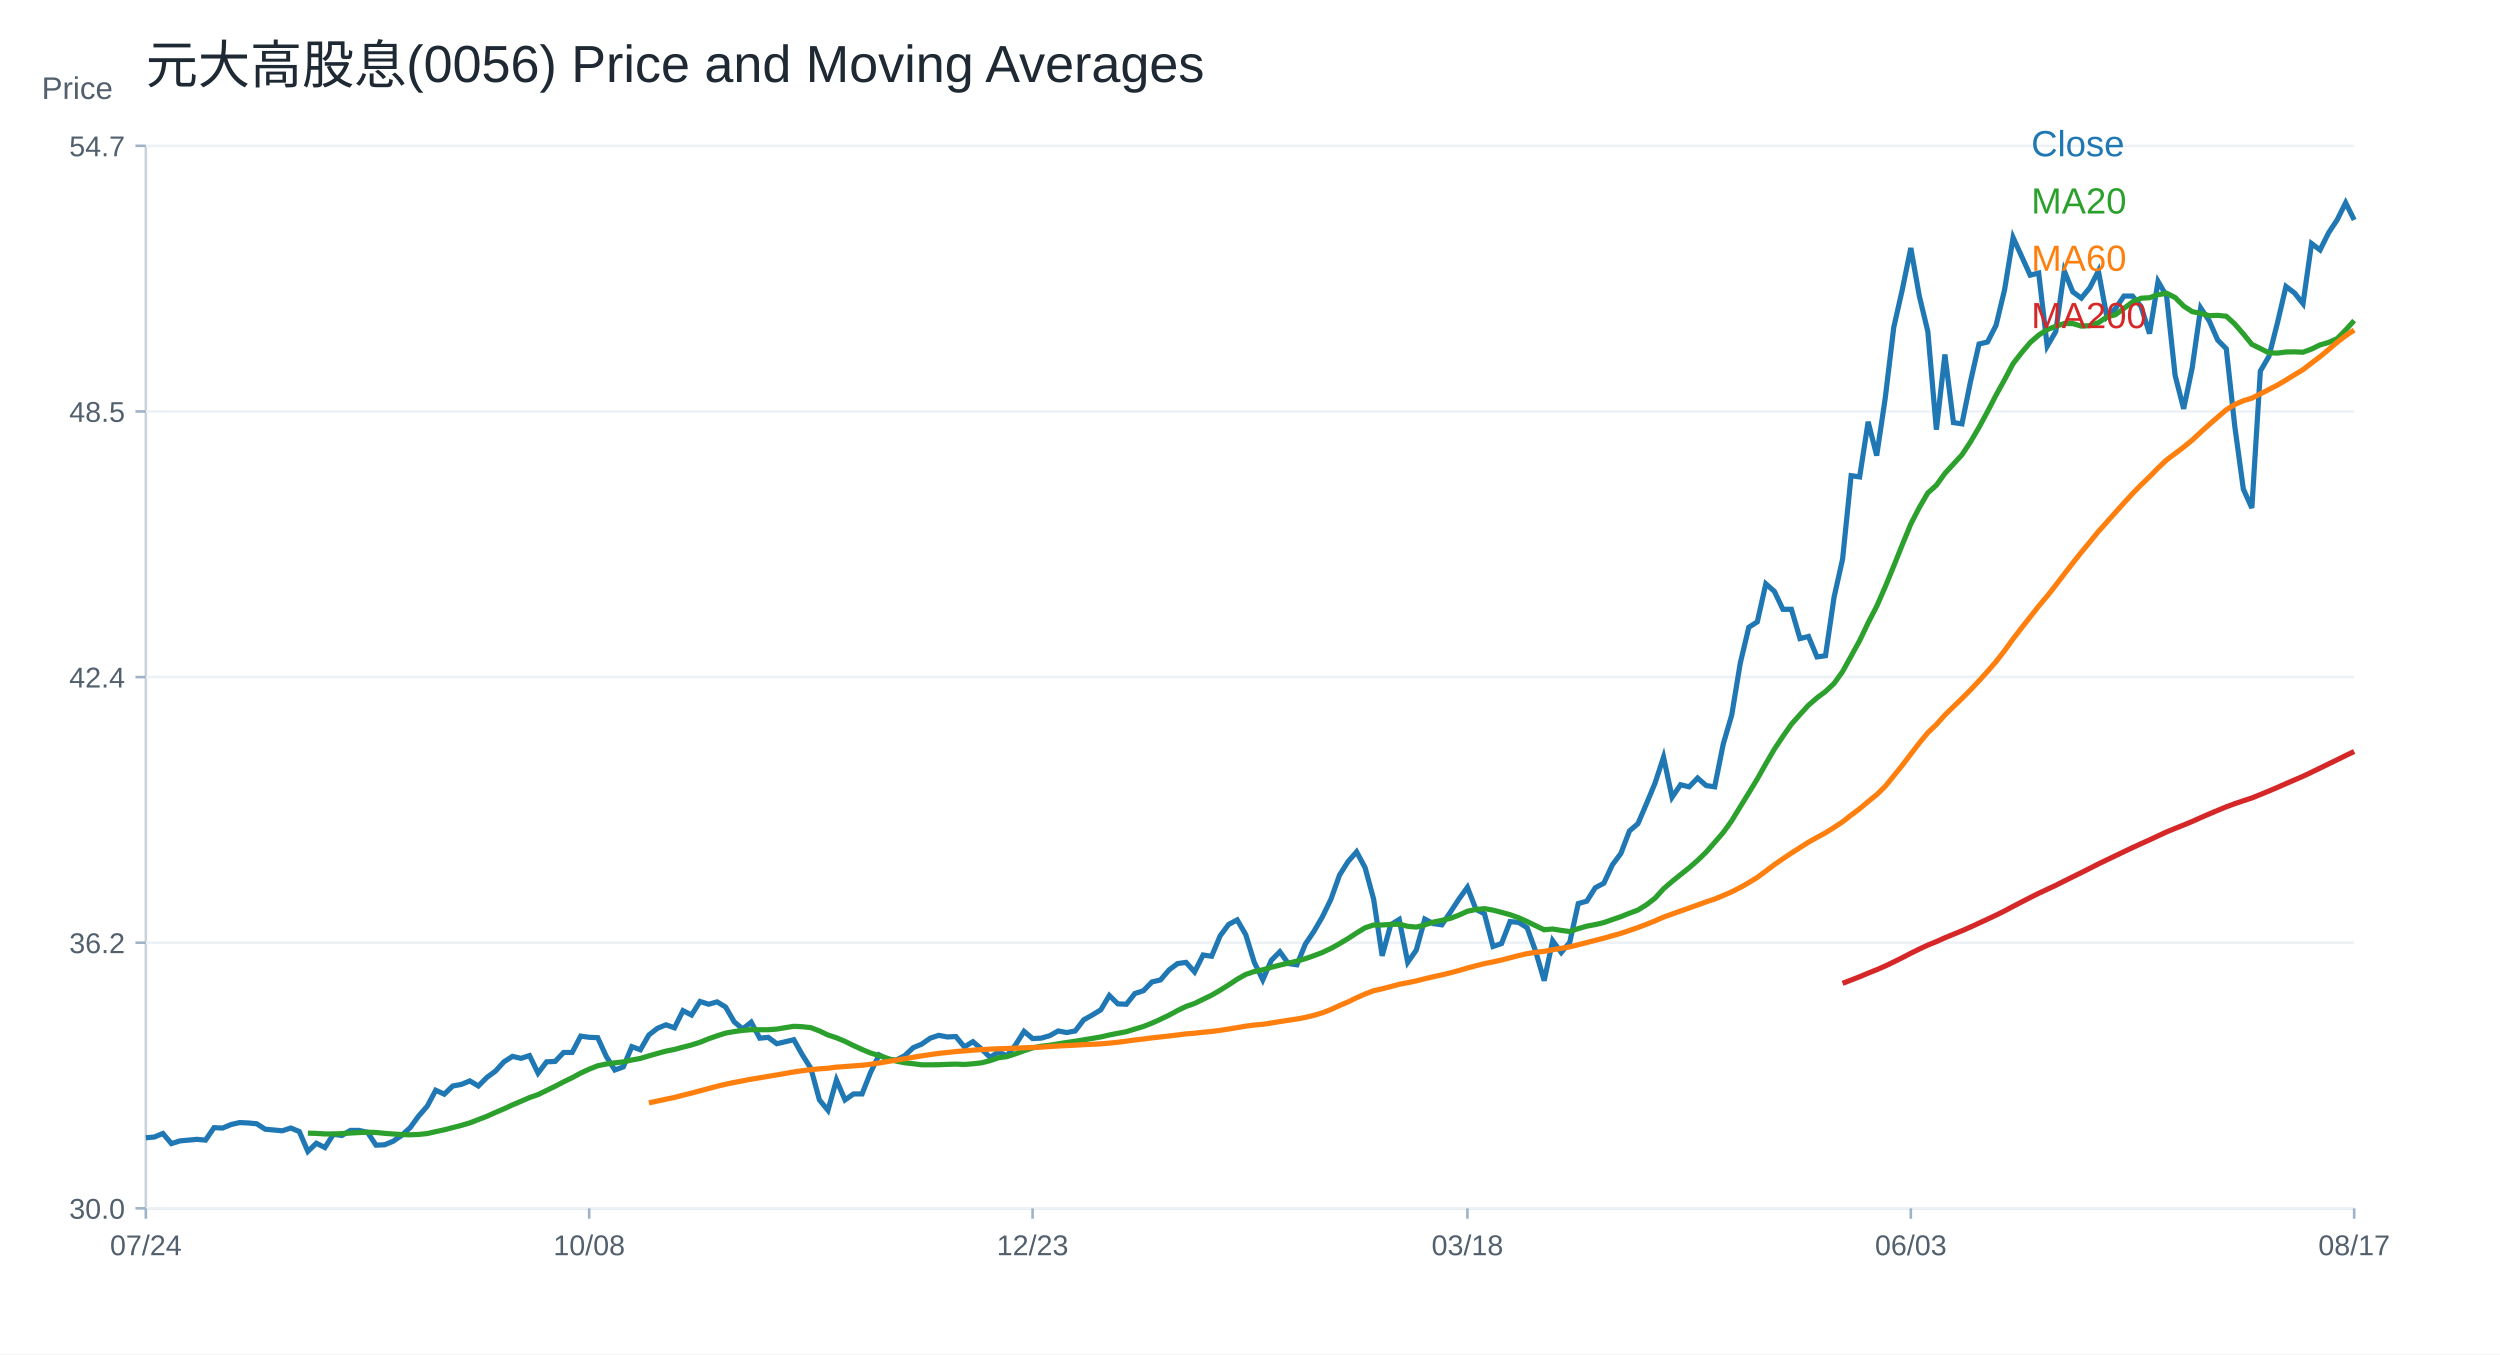
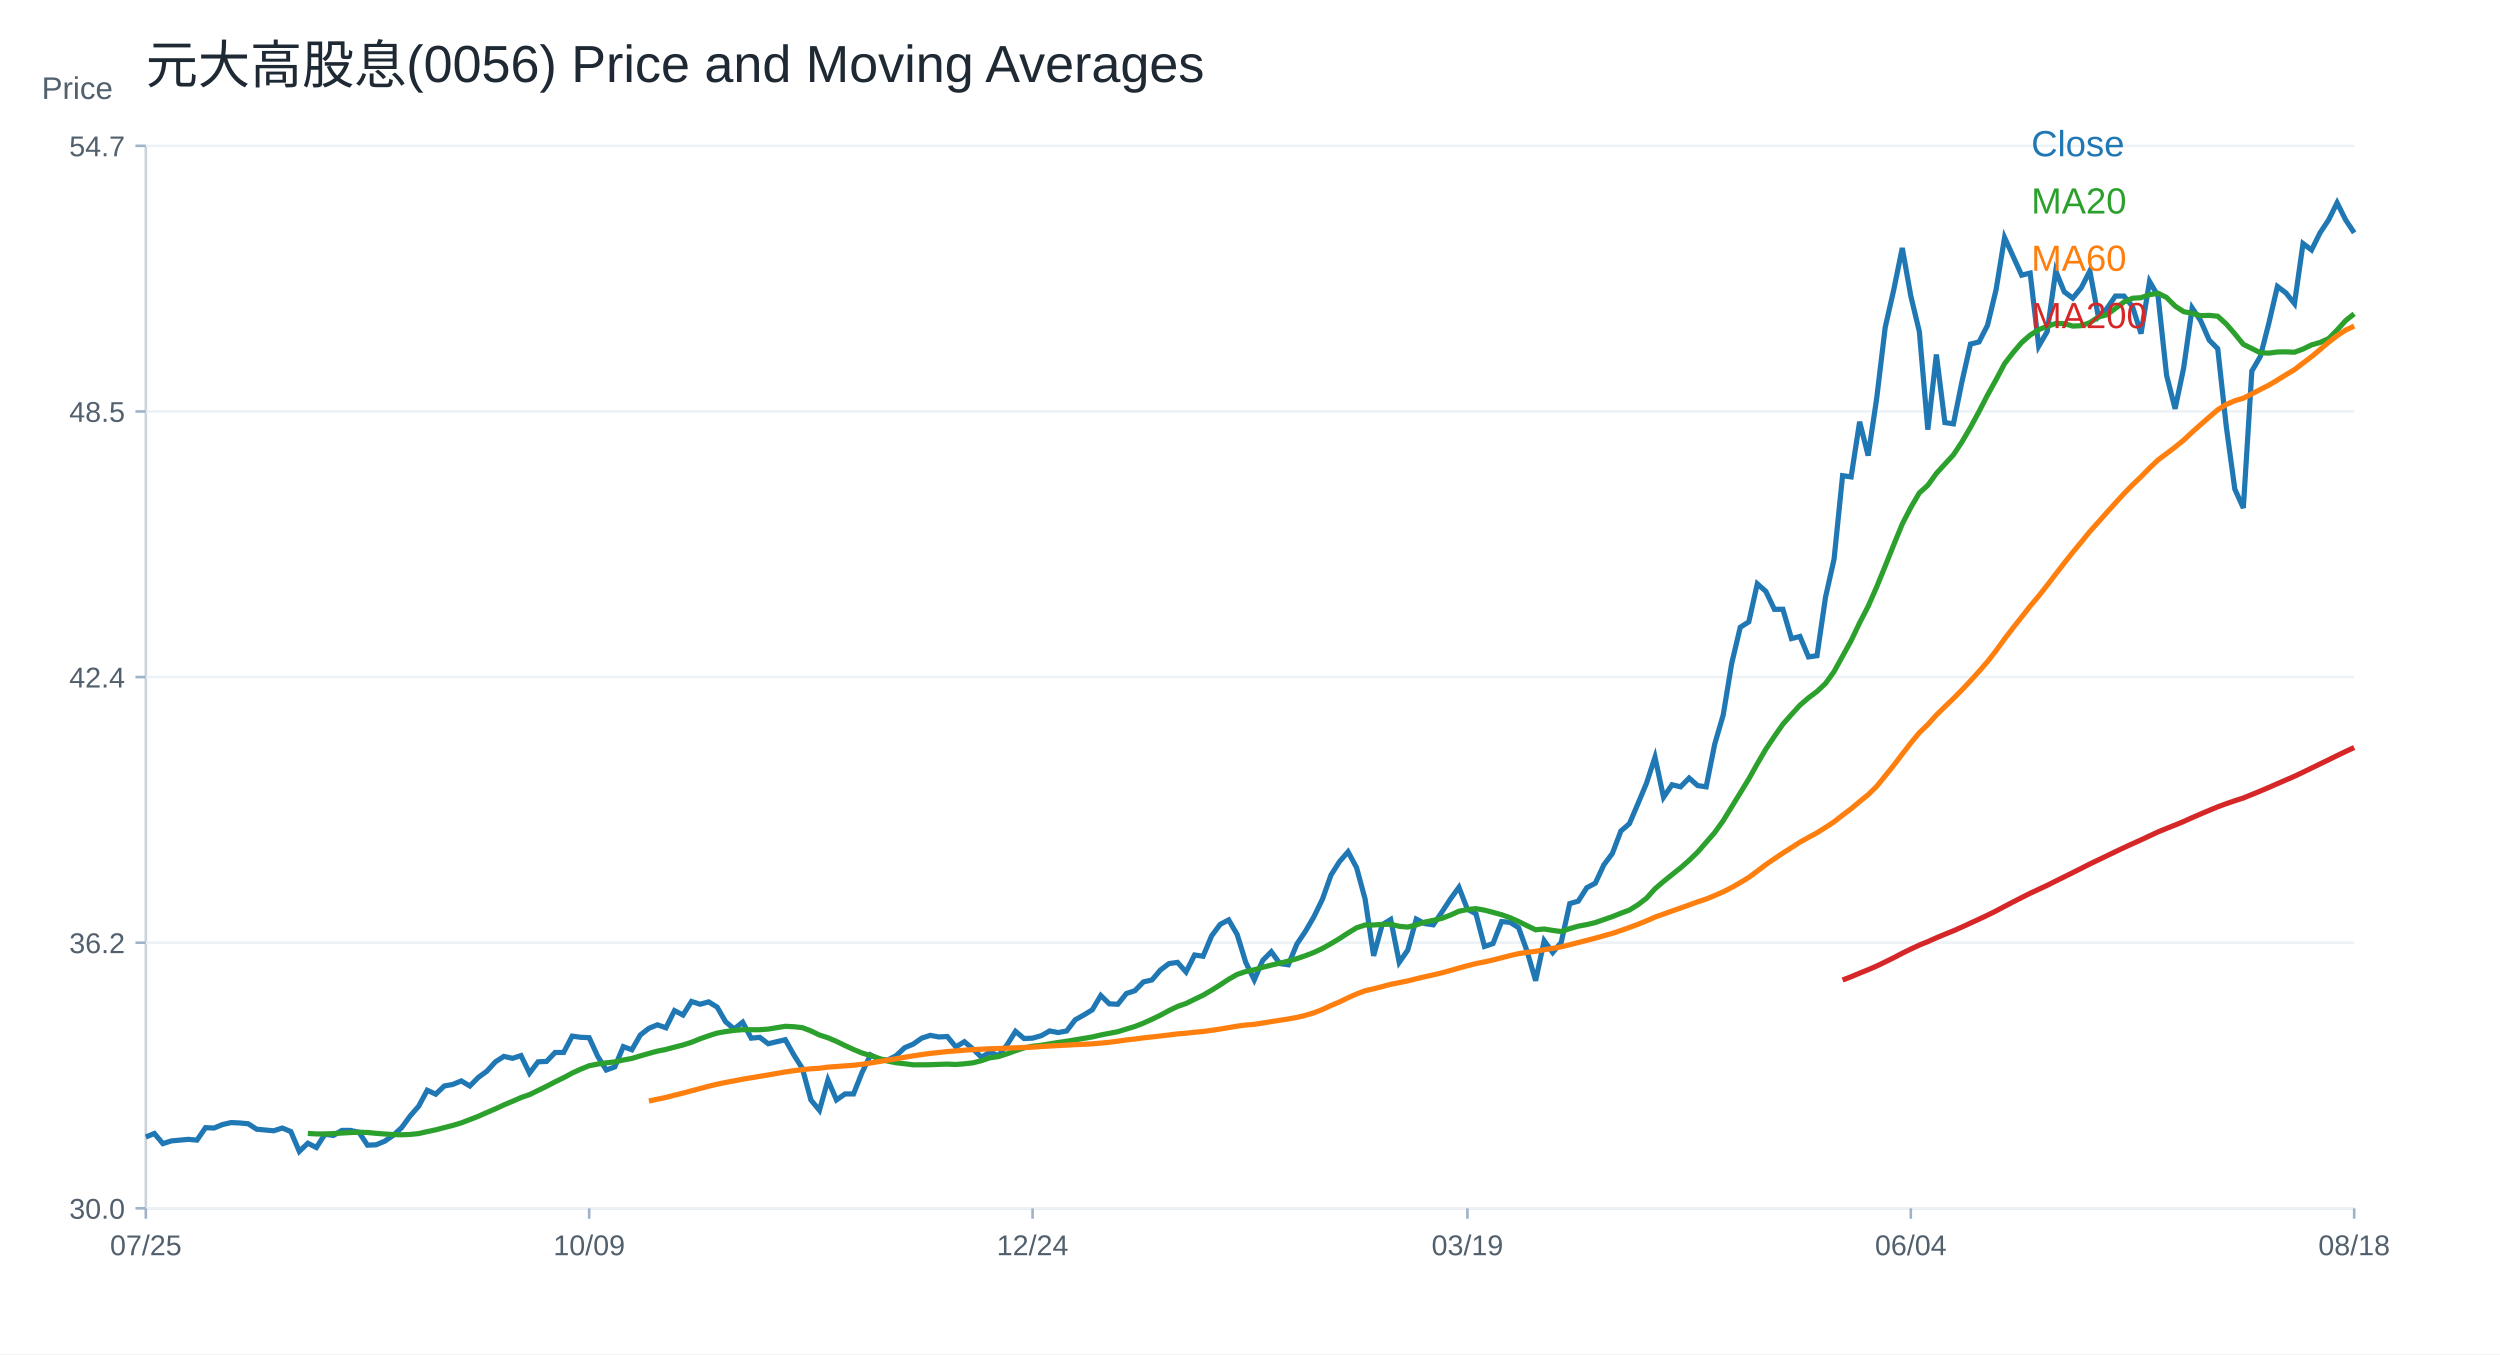
<svg xmlns="http://www.w3.org/2000/svg" width="960" height="520" viewBox="0 0 960 520">
  <rect width="100%" height="100%" fill="white" />
  <text x="56.00" y="32.00" font-size="20" font-family="Arial" fill="#1f2933" text-anchor="start">元大高股息(0056) Price and Moving Averages</text>
  <line x1="56" y1="464" x2="904" y2="464" stroke="#cbd2d9" />
  <line x1="56" y1="56" x2="56" y2="464" stroke="#cbd2d9" />
  <text x="16.00" y="38.00" font-size="12" font-family="Arial" fill="#52606d" text-anchor="start">Price</text>
  <line x1="56" y1="464.00" x2="904" y2="464.00" stroke="#edf2f7" />
  <line x1="52" y1="464.00" x2="56" y2="464.00" stroke="#9fb3c8" />
  <text x="48.00" y="468.00" font-size="11" font-family="Arial" fill="#52606d" text-anchor="end">30.0</text>
  <line x1="56" y1="362.00" x2="904" y2="362.00" stroke="#edf2f7" />
  <line x1="52" y1="362.00" x2="56" y2="362.00" stroke="#9fb3c8" />
  <text x="48.00" y="366.00" font-size="11" font-family="Arial" fill="#52606d" text-anchor="end">36.2</text>
  <line x1="56" y1="260.00" x2="904" y2="260.00" stroke="#edf2f7" />
  <line x1="52" y1="260.00" x2="56" y2="260.00" stroke="#9fb3c8" />
  <text x="48.00" y="264.00" font-size="11" font-family="Arial" fill="#52606d" text-anchor="end">42.4</text>
  <line x1="56" y1="158.00" x2="904" y2="158.00" stroke="#edf2f7" />
  <line x1="52" y1="158.00" x2="56" y2="158.00" stroke="#9fb3c8" />
  <text x="48.00" y="162.00" font-size="11" font-family="Arial" fill="#52606d" text-anchor="end">48.5</text>
  <line x1="56" y1="56.00" x2="904" y2="56.00" stroke="#edf2f7" />
  <line x1="52" y1="56.00" x2="56" y2="56.00" stroke="#9fb3c8" />
  <text x="48.00" y="60.00" font-size="11" font-family="Arial" fill="#52606d" text-anchor="end">54.7</text>
  <line x1="56.00" y1="464" x2="56.00" y2="468" stroke="#9fb3c8" />
-   <text x="56.00" y="482.00" font-size="11" font-family="Arial" fill="#52606d" text-anchor="middle">07/24</text>
+   <text x="56.00" y="482.00" font-size="11" font-family="Arial" fill="#52606d" text-anchor="middle">07/25</text>
  <line x1="226.25" y1="464" x2="226.25" y2="468" stroke="#9fb3c8" />
-   <text x="226.25" y="482.00" font-size="11" font-family="Arial" fill="#52606d" text-anchor="middle">10/08</text>
+   <text x="226.25" y="482.00" font-size="11" font-family="Arial" fill="#52606d" text-anchor="middle">10/09</text>
  <line x1="396.51" y1="464" x2="396.51" y2="468" stroke="#9fb3c8" />
-   <text x="396.51" y="482.00" font-size="11" font-family="Arial" fill="#52606d" text-anchor="middle">12/23</text>
+   <text x="396.51" y="482.00" font-size="11" font-family="Arial" fill="#52606d" text-anchor="middle">12/24</text>
  <line x1="563.49" y1="464" x2="563.49" y2="468" stroke="#9fb3c8" />
-   <text x="563.49" y="482.00" font-size="11" font-family="Arial" fill="#52606d" text-anchor="middle">03/18</text>
+   <text x="563.49" y="482.00" font-size="11" font-family="Arial" fill="#52606d" text-anchor="middle">03/19</text>
  <line x1="733.75" y1="464" x2="733.75" y2="468" stroke="#9fb3c8" />
-   <text x="733.75" y="482.00" font-size="11" font-family="Arial" fill="#52606d" text-anchor="middle">06/03</text>
+   <text x="733.75" y="482.00" font-size="11" font-family="Arial" fill="#52606d" text-anchor="middle">06/04</text>
  <line x1="904.00" y1="464" x2="904.00" y2="468" stroke="#9fb3c8" />
-   <text x="904.00" y="482.00" font-size="11" font-family="Arial" fill="#52606d" text-anchor="middle">08/17</text>
-   <polyline fill="none" stroke="#1f77b4" stroke-width="2" points="56.00,436.91 59.27,436.61 62.55,435.26 65.82,439.15 69.10,438.10 72.37,437.81 75.64,437.51 78.92,437.81 82.19,433.02 85.47,433.17 88.74,431.82 92.02,431.07 95.29,431.22 98.56,431.52 101.84,433.62 105.11,433.92 108.39,434.22 111.66,433.17 114.93,434.51 118.21,442.14 121.48,439.00 124.76,440.65 128.03,435.56 131.31,436.01 134.58,434.07 137.85,434.07 141.13,434.81 144.40,439.75 147.68,439.60 150.95,438.25 154.22,436.01 157.50,433.02 160.77,428.53 164.05,424.79 167.32,418.66 170.59,420.16 173.87,417.02 177.14,416.42 180.42,415.07 183.69,417.02 186.97,413.72 190.24,411.33 193.51,407.74 196.79,405.65 200.06,406.40 203.34,405.35 206.61,412.08 209.88,407.74 213.16,407.59 216.43,404.15 219.71,404.15 222.98,397.87 226.25,398.32 229.53,398.47 232.80,405.65 236.08,410.88 239.35,409.69 242.63,401.91 245.90,403.11 249.17,397.42 252.45,394.88 255.72,393.53 259.00,394.67 262.27,388.08 265.54,389.77 268.82,384.56 272.09,385.63 275.37,384.72 278.64,386.71 281.92,392.37 285.19,395.13 288.46,392.52 291.74,398.65 295.01,398.34 298.29,400.79 301.56,400.02 304.83,399.26 308.11,405.08 311.38,410.28 314.66,422.37 317.93,426.35 321.20,414.72 324.48,422.37 327.75,420.08 331.03,420.08 334.30,411.81 337.58,405.08 340.85,406.76 344.12,407.07 347.40,405.38 350.67,402.32 353.95,400.94 357.22,398.65 360.49,397.57 363.77,398.19 367.04,398.03 370.32,402.01 373.59,400.02 376.86,402.78 380.14,405.99 383.41,404.00 386.69,405.38 389.96,401.25 393.24,396.04 396.51,398.80 399.78,398.65 403.06,397.73 406.33,395.89 409.61,396.50 412.88,395.89 416.15,391.60 419.43,389.77 422.70,387.78 425.98,382.27 429.25,385.48 432.53,385.63 435.80,381.50 439.07,380.43 442.35,377.06 445.62,376.30 448.90,372.47 452.17,370.02 455.44,369.56 458.72,373.23 461.99,366.72 465.27,367.19 468.54,359.36 471.81,354.97 475.09,353.25 478.36,358.89 481.64,369.54 484.91,376.27 488.19,368.76 491.46,365.47 494.73,370.01 498.01,370.48 501.28,362.49 504.56,357.63 507.83,352.00 511.10,345.26 514.38,336.02 517.65,330.85 520.93,327.09 524.20,333.20 527.47,345.26 530.75,367.03 534.02,355.13 537.30,353.09 540.57,369.54 543.85,364.84 547.12,352.94 550.39,354.66 553.67,355.13 556.94,350.27 560.22,345.26 563.49,340.72 566.76,349.18 570.04,350.90 573.31,363.43 576.59,362.33 579.86,353.88 583.14,354.19 586.41,356.22 589.68,365.31 592.96,376.59 596.23,361.24 599.51,365.78 602.78,361.86 606.05,346.98 609.33,346.04 612.60,340.88 615.88,339.15 619.15,332.10 622.42,327.72 625.70,319.10 628.97,316.28 632.25,308.61 635.52,300.78 638.80,290.75 642.07,306.15 645.34,301.34 648.62,302.14 651.89,298.77 655.17,301.66 658.44,302.14 661.71,285.78 664.99,274.55 668.26,254.66 671.54,240.87 674.81,238.79 678.08,224.19 681.36,227.08 684.63,233.97 687.91,233.97 691.18,245.20 694.46,244.40 697.73,252.26 701.00,251.78 704.28,229.32 707.55,214.73 710.83,182.65 714.10,183.13 717.37,161.96 720.65,174.95 723.92,152.97 727.20,125.71 730.47,111.27 733.75,95.23 737.02,113.68 740.29,127.31 743.57,165.00 746.84,136.13 750.12,162.28 753.39,162.76 756.66,146.56 759.94,132.12 763.21,131.32 766.49,124.91 769.76,111.27 773.03,91.22 776.31,98.44 779.58,105.66 782.86,104.86 786.13,132.93 789.41,127.31 792.68,104.05 795.95,112.07 799.23,114.48 802.50,110.47 805.78,104.05 809.05,121.70 812.32,118.49 815.60,113.68 818.87,113.68 822.15,117.69 825.42,128.11 828.69,108.06 831.97,113.68 835.24,144.15 838.52,156.98 841.79,141.32 845.07,118.25 848.34,123.19 851.61,130.61 854.89,133.91 858.16,163.74 861.44,187.81 864.71,195.07 867.98,142.48 871.26,136.87 874.53,124.02 877.81,110.00 881.08,112.48 884.36,116.60 887.63,93.52 890.90,95.99 894.18,89.40 897.45,84.45 900.73,77.86 904.00,84.45" />
+   <text x="904.00" y="482.00" font-size="11" font-family="Arial" fill="#52606d" text-anchor="middle">08/18</text>
+   <polyline fill="none" stroke="#1f77b4" stroke-width="2" points="56.00,436.61 59.27,435.26 62.55,439.15 65.82,438.10 69.10,437.81 72.37,437.51 75.64,437.81 78.92,433.02 82.19,433.17 85.47,431.82 88.74,431.07 92.02,431.22 95.29,431.52 98.56,433.62 101.84,433.92 105.11,434.22 108.39,433.17 111.66,434.51 114.93,442.14 118.21,439.00 121.48,440.65 124.76,435.56 128.03,436.01 131.31,434.07 134.58,434.07 137.85,434.81 141.13,439.75 144.40,439.60 147.68,438.25 150.95,436.01 154.22,433.02 157.50,428.53 160.77,424.79 164.05,418.66 167.32,420.16 170.59,417.02 173.87,416.42 177.14,415.07 180.42,417.02 183.69,413.72 186.97,411.33 190.24,407.74 193.51,405.65 196.79,406.40 200.06,405.35 203.34,412.08 206.61,407.74 209.88,407.59 213.16,404.15 216.43,404.15 219.71,397.87 222.98,398.32 226.25,398.47 229.53,405.65 232.80,410.88 236.08,409.69 239.35,401.91 242.63,403.11 245.90,397.42 249.17,394.88 252.45,393.53 255.72,394.67 259.00,388.08 262.27,389.77 265.54,384.56 268.82,385.63 272.09,384.72 275.37,386.71 278.64,392.37 281.92,395.13 285.19,392.52 288.46,398.65 291.74,398.34 295.01,400.79 298.29,400.02 301.56,399.26 304.83,405.08 308.11,410.28 311.38,422.37 314.66,426.35 317.93,414.72 321.20,422.37 324.48,420.08 327.75,420.08 331.03,411.81 334.30,405.08 337.58,406.76 340.85,407.07 344.12,405.38 347.40,402.32 350.67,400.94 353.95,398.65 357.22,397.57 360.49,398.19 363.77,398.03 367.04,402.01 370.32,400.02 373.59,402.78 376.86,405.99 380.14,404.00 383.41,405.38 386.69,401.25 389.96,396.04 393.24,398.80 396.51,398.65 399.78,397.73 403.06,395.89 406.33,396.50 409.61,395.89 412.88,391.60 416.15,389.77 419.43,387.78 422.70,382.27 425.98,385.48 429.25,385.63 432.53,381.50 435.80,380.43 439.07,377.06 442.35,376.30 445.62,372.47 448.90,370.02 452.17,369.56 455.44,373.23 458.72,366.72 461.99,367.19 465.27,359.36 468.54,354.97 471.81,353.25 475.09,358.89 478.36,369.54 481.64,376.27 484.91,368.76 488.19,365.47 491.46,370.01 494.73,370.48 498.01,362.49 501.28,357.63 504.56,352.00 507.83,345.26 511.10,336.02 514.38,330.85 517.65,327.09 520.93,333.20 524.20,345.26 527.47,367.03 530.75,355.13 534.02,353.09 537.30,369.54 540.57,364.84 543.85,352.94 547.12,354.66 550.39,355.13 553.67,350.27 556.94,345.26 560.22,340.72 563.49,349.18 566.76,350.90 570.04,363.43 573.31,362.33 576.59,353.88 579.86,354.19 583.14,356.22 586.41,365.31 589.68,376.59 592.96,361.24 596.23,365.78 599.51,361.86 602.78,346.98 606.05,346.04 609.33,340.88 612.60,339.15 615.88,332.10 619.15,327.72 622.42,319.10 625.70,316.28 628.97,308.61 632.25,300.78 635.52,290.75 638.80,306.15 642.07,301.34 645.34,302.14 648.62,298.77 651.89,301.66 655.17,302.14 658.44,285.78 661.71,274.55 664.99,254.66 668.26,240.87 671.54,238.79 674.81,224.19 678.08,227.08 681.36,233.97 684.63,233.97 687.91,245.20 691.18,244.40 694.46,252.26 697.73,251.78 701.00,229.32 704.28,214.73 707.55,182.65 710.83,183.13 714.10,161.96 717.37,174.95 720.65,152.97 723.92,125.71 727.20,111.27 730.47,95.23 733.75,113.68 737.02,127.31 740.29,165.00 743.57,136.13 746.84,162.28 750.12,162.76 753.39,146.56 756.66,132.12 759.94,131.32 763.21,124.91 766.49,111.27 769.76,91.22 773.03,98.44 776.31,105.66 779.58,104.86 782.86,132.93 786.13,127.31 789.41,104.05 792.68,112.07 795.95,114.48 799.23,110.47 802.50,104.05 805.78,121.70 809.05,118.49 812.32,113.68 815.60,113.68 818.87,117.69 822.15,128.11 825.42,108.06 828.69,113.68 831.97,144.15 835.24,156.98 838.52,141.32 841.79,118.25 845.07,123.19 848.34,130.61 851.61,133.91 854.89,163.74 858.16,187.81 861.44,195.07 864.71,142.48 867.98,136.87 871.26,124.02 874.53,110.00 877.81,112.48 881.08,116.60 884.36,93.52 887.63,95.99 890.90,89.40 894.18,84.45 897.45,77.86 900.73,84.45 904.00,89.40" />
  <text x="780.00" y="60.00" font-size="14" font-family="Arial" fill="#1f77b4" text-anchor="start">Close</text>
-   <polyline fill="none" stroke="#2ca02c" stroke-width="2" points="118.21,435.13 121.48,435.23 124.76,435.43 128.03,435.45 131.31,435.29 134.58,435.09 137.85,434.90 141.13,434.77 144.40,434.87 147.68,435.20 150.95,435.45 154.22,435.66 157.50,435.76 160.77,435.62 164.05,435.29 167.32,434.54 170.59,433.85 173.87,432.99 177.14,432.15 180.42,431.18 183.69,429.92 186.97,428.66 190.24,427.19 193.51,425.80 196.79,424.28 200.06,422.90 203.34,421.47 206.61,420.33 209.88,418.73 213.16,417.13 216.43,415.42 219.71,413.83 222.98,412.07 226.25,410.56 229.53,409.25 232.80,408.59 236.08,408.13 239.35,407.76 242.63,407.04 245.90,406.44 249.17,405.46 252.45,404.52 255.72,403.63 259.00,402.98 262.27,402.10 265.54,401.27 268.82,400.23 272.09,398.90 275.37,397.75 278.64,396.71 281.92,396.12 285.19,395.67 288.46,395.40 291.74,395.42 295.01,395.41 298.29,395.17 301.56,394.62 304.83,394.10 308.11,394.26 311.38,394.62 314.66,395.87 317.93,397.44 321.20,398.50 324.48,399.89 327.75,401.49 331.03,403.00 334.30,404.36 337.58,405.34 340.85,406.44 344.12,407.46 347.40,408.11 350.67,408.47 353.95,408.89 357.22,408.89 360.49,408.85 363.77,408.72 367.04,408.62 370.32,408.76 373.59,408.50 376.86,408.13 380.14,407.31 383.41,406.19 386.69,405.73 389.96,404.67 393.24,403.47 396.51,402.40 399.78,401.75 403.06,401.38 406.33,400.84 409.61,400.31 412.88,399.83 416.15,399.30 419.43,398.74 422.70,398.19 425.98,397.43 429.25,396.79 432.53,396.17 435.80,395.15 439.07,394.17 442.35,392.88 445.62,391.40 448.90,389.82 452.17,388.05 455.44,386.47 458.72,385.33 461.99,383.72 465.27,382.15 468.54,380.23 471.81,378.19 475.09,376.02 478.36,374.17 481.64,373.07 484.91,372.40 488.19,371.44 491.46,370.60 494.73,369.83 498.01,369.07 501.28,368.12 504.56,366.98 507.83,365.73 511.10,364.18 514.38,362.36 517.65,360.40 520.93,358.27 524.20,356.27 527.47,355.20 530.75,355.19 534.02,354.98 537.30,354.89 540.57,355.70 543.85,356.00 547.12,355.17 550.39,354.09 553.67,353.41 556.94,352.65 560.22,351.41 563.49,349.92 566.76,349.25 570.04,348.92 573.31,349.49 576.59,350.34 579.86,351.24 583.14,352.40 586.41,353.86 589.68,355.47 592.96,357.03 596.23,356.74 599.51,357.27 602.78,357.71 606.05,356.59 609.33,355.65 612.60,355.04 615.88,354.27 619.15,353.12 622.42,351.99 625.70,350.68 628.97,349.46 632.25,347.43 635.52,344.92 638.80,341.29 642.07,338.48 645.34,335.85 648.62,333.25 651.89,330.38 655.17,327.20 658.44,323.47 661.71,319.70 664.99,315.14 668.26,309.78 671.54,304.47 674.81,299.11 678.08,293.28 681.36,287.67 684.63,282.77 687.91,278.08 691.18,274.39 694.46,270.79 697.73,267.97 701.00,265.52 704.28,262.45 707.55,257.88 710.83,251.95 714.10,246.00 717.37,239.15 720.65,232.82 723.92,225.36 727.20,217.36 730.47,209.19 733.75,201.22 737.02,194.86 740.29,189.29 743.57,186.33 746.84,181.78 750.12,178.20 753.39,174.64 756.66,169.70 759.94,164.09 763.21,158.04 766.49,151.70 769.76,145.80 773.03,139.62 776.31,135.41 779.58,131.54 782.86,128.68 786.13,126.58 789.41,125.30 792.68,124.22 795.95,124.26 799.23,125.22 802.50,125.06 805.78,123.90 809.05,121.73 812.32,120.85 815.60,118.42 818.87,115.96 822.15,114.52 825.42,114.32 828.69,113.16 831.97,112.60 835.24,114.24 838.52,117.53 841.79,119.67 845.07,120.30 848.34,121.22 851.61,121.10 854.89,121.43 858.16,124.42 861.44,128.20 864.71,132.23 867.98,133.83 871.26,135.47 874.53,135.59 877.81,135.17 881.08,135.11 884.36,135.25 887.63,134.04 890.90,132.44 894.18,131.50 897.45,130.04 900.73,126.73 904.00,123.10" />
+   <polyline fill="none" stroke="#2ca02c" stroke-width="2" points="118.21,435.23 121.48,435.43 124.76,435.45 128.03,435.29 131.31,435.09 134.58,434.90 137.85,434.77 141.13,434.87 144.40,435.20 147.68,435.45 150.95,435.66 154.22,435.76 157.50,435.62 160.77,435.29 164.05,434.54 167.32,433.85 170.59,432.99 173.87,432.15 177.14,431.18 180.42,429.92 183.69,428.66 186.97,427.19 190.24,425.80 193.51,424.28 196.79,422.90 200.06,421.47 203.34,420.33 206.61,418.73 209.88,417.13 213.16,415.42 216.43,413.83 219.71,412.07 222.98,410.56 226.25,409.25 229.53,408.59 232.80,408.13 236.08,407.76 239.35,407.04 242.63,406.44 245.90,405.46 249.17,404.52 252.45,403.63 255.72,402.98 259.00,402.10 262.27,401.27 265.54,400.23 268.82,398.90 272.09,397.75 275.37,396.71 278.64,396.12 281.92,395.67 285.19,395.40 288.46,395.42 291.74,395.41 295.01,395.17 298.29,394.62 301.56,394.10 304.83,394.26 308.11,394.62 311.38,395.87 314.66,397.44 317.93,398.50 321.20,399.89 324.48,401.49 327.75,403.00 331.03,404.36 334.30,405.34 337.58,406.44 340.85,407.46 344.12,408.11 347.40,408.47 350.67,408.89 353.95,408.89 357.22,408.85 360.49,408.72 363.77,408.62 367.04,408.76 370.32,408.50 373.59,408.13 376.86,407.31 380.14,406.19 383.41,405.73 386.69,404.67 389.96,403.47 393.24,402.40 396.51,401.75 399.78,401.38 403.06,400.84 406.33,400.31 409.61,399.83 412.88,399.30 416.15,398.74 419.43,398.19 422.70,397.43 425.98,396.79 429.25,396.17 432.53,395.15 435.80,394.17 439.07,392.88 442.35,391.40 445.62,389.82 448.90,388.05 452.17,386.47 455.44,385.33 458.72,383.72 461.99,382.15 465.27,380.23 468.54,378.19 471.81,376.02 475.09,374.17 478.36,373.07 481.64,372.40 484.91,371.44 488.19,370.60 491.46,369.83 494.73,369.07 498.01,368.12 501.28,366.98 504.56,365.73 507.83,364.18 511.10,362.36 514.38,360.40 517.65,358.27 520.93,356.27 524.20,355.20 527.47,355.19 530.75,354.98 534.02,354.89 537.30,355.70 540.57,356.00 543.85,355.17 547.12,354.09 550.39,353.41 553.67,352.65 556.94,351.41 560.22,349.92 563.49,349.25 566.76,348.92 570.04,349.49 573.31,350.34 576.59,351.24 579.86,352.40 583.14,353.86 586.41,355.47 589.68,357.03 592.96,356.74 596.23,357.27 599.51,357.71 602.78,356.59 606.05,355.65 609.33,355.04 612.60,354.27 615.88,353.12 619.15,351.99 622.42,350.68 625.70,349.46 628.97,347.43 632.25,344.92 635.52,341.29 638.80,338.48 642.07,335.85 645.34,333.25 648.62,330.38 651.89,327.20 655.17,323.47 658.44,319.70 661.71,315.14 664.99,309.78 668.26,304.47 671.54,299.11 674.81,293.28 678.08,287.67 681.36,282.77 684.63,278.08 687.91,274.39 691.18,270.79 694.46,267.97 697.73,265.52 701.00,262.45 704.28,257.88 707.55,251.95 710.83,246.00 714.10,239.15 717.37,232.82 720.65,225.36 723.92,217.36 727.20,209.19 730.47,201.22 733.75,194.86 737.02,189.29 740.29,186.33 743.57,181.78 746.84,178.20 750.12,174.64 753.39,169.70 756.66,164.09 759.94,158.04 763.21,151.70 766.49,145.80 769.76,139.62 773.03,135.41 776.31,131.54 779.58,128.68 782.86,126.58 786.13,125.30 789.41,124.22 792.68,124.26 795.95,125.22 799.23,125.06 802.50,123.90 805.78,121.73 809.05,120.85 812.32,118.42 815.60,115.96 818.87,114.52 822.15,114.32 825.42,113.16 828.69,112.60 831.97,114.24 835.24,117.53 838.52,119.67 841.79,120.30 845.07,121.22 848.34,121.10 851.61,121.43 854.89,124.42 858.16,128.20 861.44,132.23 864.71,133.83 867.98,135.47 871.26,135.59 874.53,135.17 877.81,135.11 881.08,135.25 884.36,134.04 887.63,132.44 890.90,131.50 894.18,130.04 897.45,126.73 900.73,123.10 904.00,120.50" />
  <text x="780.00" y="82.00" font-size="14" font-family="Arial" fill="#2ca02c" text-anchor="start">MA20</text>
-   <polyline fill="none" stroke="#ff7f0e" stroke-width="2" points="249.17,423.50 252.45,422.80 255.72,422.09 259.00,421.41 262.27,420.56 265.54,419.75 268.82,418.87 272.09,418.00 275.37,417.12 278.64,416.34 281.92,415.66 285.19,415.05 288.46,414.41 291.74,413.87 295.01,413.31 298.29,412.77 301.56,412.20 304.83,411.62 308.11,411.15 311.38,410.75 314.66,410.42 317.93,410.21 321.20,409.77 324.48,409.55 327.75,409.29 331.03,409.06 334.30,408.68 337.58,408.19 340.85,407.64 344.12,407.10 347.40,406.55 350.67,405.99 353.95,405.45 357.22,404.96 360.49,404.50 363.77,404.16 367.04,403.79 370.32,403.54 373.59,403.27 376.86,403.06 380.14,402.88 383.41,402.72 386.69,402.62 389.96,402.51 393.24,402.35 396.51,402.22 399.78,402.11 403.06,401.87 406.33,401.68 409.61,401.49 412.88,401.35 416.15,401.14 419.43,401.01 422.70,400.83 425.98,400.56 429.25,400.23 432.53,399.81 435.80,399.34 439.07,398.98 442.35,398.54 445.62,398.19 448.90,397.82 452.17,397.43 455.44,397.01 458.72,396.76 461.99,396.38 465.27,396.09 468.54,395.65 471.81,395.15 475.09,394.60 478.36,394.04 481.64,393.61 484.91,393.34 488.19,392.84 491.46,392.29 494.73,391.78 498.01,391.29 501.28,390.68 504.56,389.89 507.83,388.91 511.10,387.63 514.38,386.12 517.65,384.73 520.93,383.14 524.20,381.69 527.47,380.44 530.75,379.70 534.02,378.86 537.30,377.97 540.57,377.34 543.85,376.67 547.12,375.84 550.39,375.07 553.67,374.35 556.94,373.56 560.22,372.68 563.49,371.72 566.76,370.84 570.04,370.02 573.31,369.37 576.59,368.64 579.86,367.80 583.14,366.95 586.41,366.20 589.68,365.69 592.96,365.32 596.23,364.69 599.51,364.16 602.78,363.60 606.05,362.77 609.33,361.94 612.60,361.09 615.88,360.25 619.15,359.32 622.42,358.41 625.70,357.31 628.97,356.15 632.25,354.94 635.52,353.61 638.80,352.17 642.07,351.00 645.34,349.82 648.62,348.68 651.89,347.50 655.17,346.31 658.44,345.23 661.71,343.88 664.99,342.46 668.26,340.79 671.54,338.92 674.81,336.92 678.08,334.50 681.36,332.01 684.63,329.76 687.91,327.57 691.18,325.49 694.46,323.39 697.73,321.55 701.00,319.79 704.28,317.74 707.55,315.57 710.83,313.01 714.10,310.55 717.37,307.80 720.65,305.16 723.92,301.96 727.20,297.93 730.47,293.87 733.75,289.57 737.02,285.31 740.29,281.35 743.57,278.22 746.84,274.57 750.12,271.36 753.39,268.23 756.66,264.92 759.94,261.45 763.21,257.82 766.49,254.05 769.76,249.85 773.03,245.33 776.31,241.07 779.58,236.93 782.86,232.74 786.13,228.87 789.41,224.71 792.68,220.43 795.95,216.20 799.23,212.07 802.50,208.13 805.78,204.10 809.05,200.45 812.32,196.77 815.60,193.13 818.87,189.56 822.15,186.20 825.42,183.07 828.69,179.72 831.97,176.61 835.24,174.16 838.52,171.68 841.79,169.01 845.07,165.95 848.34,163.02 851.61,160.17 854.89,157.36 858.16,155.33 861.44,153.88 864.71,152.89 867.98,151.25 871.26,149.55 874.53,147.88 877.81,145.93 881.08,143.91 884.36,141.95 887.63,139.42 890.90,136.95 894.18,134.23 897.45,131.45 900.73,128.92 904.00,126.75" />
+   <polyline fill="none" stroke="#ff7f0e" stroke-width="2" points="249.17,422.80 252.45,422.09 255.72,421.41 259.00,420.56 262.27,419.75 265.54,418.87 268.82,418.00 272.09,417.12 275.37,416.34 278.64,415.66 281.92,415.05 285.19,414.41 288.46,413.87 291.74,413.31 295.01,412.77 298.29,412.20 301.56,411.62 304.83,411.15 308.11,410.75 311.38,410.42 314.66,410.21 317.93,409.77 321.20,409.55 324.48,409.29 327.75,409.06 331.03,408.68 334.30,408.19 337.58,407.64 340.85,407.10 344.12,406.55 347.40,405.99 350.67,405.45 353.95,404.96 357.22,404.50 360.49,404.16 363.77,403.79 367.04,403.54 370.32,403.27 373.59,403.06 376.86,402.88 380.14,402.72 383.41,402.62 386.69,402.51 389.96,402.35 393.24,402.22 396.51,402.11 399.78,401.87 403.06,401.68 406.33,401.49 409.61,401.35 412.88,401.14 416.15,401.01 419.43,400.83 422.70,400.56 425.98,400.23 429.25,399.81 432.53,399.34 435.80,398.98 439.07,398.54 442.35,398.19 445.62,397.82 448.90,397.43 452.17,397.01 455.44,396.76 458.72,396.38 461.99,396.09 465.27,395.65 468.54,395.15 471.81,394.60 475.09,394.04 478.36,393.61 481.64,393.34 484.91,392.84 488.19,392.29 491.46,391.78 494.73,391.29 498.01,390.68 501.28,389.89 504.56,388.91 507.83,387.63 511.10,386.12 514.38,384.73 517.65,383.14 520.93,381.69 524.20,380.44 527.47,379.70 530.75,378.86 534.02,377.97 537.30,377.34 540.57,376.67 543.85,375.84 547.12,375.07 550.39,374.35 553.67,373.56 556.94,372.68 560.22,371.72 563.49,370.84 566.76,370.02 570.04,369.37 573.31,368.64 576.59,367.80 579.86,366.95 583.14,366.20 586.41,365.69 589.68,365.32 592.96,364.69 596.23,364.16 599.51,363.60 602.78,362.77 606.05,361.94 609.33,361.09 612.60,360.25 615.88,359.32 619.15,358.41 622.42,357.31 625.70,356.15 628.97,354.94 632.25,353.61 635.52,352.17 638.80,351.00 642.07,349.82 645.34,348.68 648.62,347.50 651.89,346.31 655.17,345.23 658.44,343.88 661.71,342.46 664.99,340.79 668.26,338.92 671.54,336.92 674.81,334.50 678.08,332.01 681.36,329.76 684.63,327.57 687.91,325.49 691.18,323.39 694.46,321.55 697.73,319.79 701.00,317.74 704.28,315.57 707.55,313.01 710.83,310.55 714.10,307.80 717.37,305.16 720.65,301.96 723.92,297.93 727.20,293.87 730.47,289.57 733.75,285.31 737.02,281.35 740.29,278.22 743.57,274.57 746.84,271.36 750.12,268.23 753.39,264.92 756.66,261.45 759.94,257.82 763.21,254.05 766.49,249.85 769.76,245.33 773.03,241.07 776.31,236.93 779.58,232.74 782.86,228.87 786.13,224.71 789.41,220.43 792.68,216.20 795.95,212.07 799.23,208.13 802.50,204.10 805.78,200.45 809.05,196.77 812.32,193.13 815.60,189.56 818.87,186.20 822.15,183.07 825.42,179.72 828.69,176.61 831.97,174.16 835.24,171.68 838.52,169.01 841.79,165.95 845.07,163.02 848.34,160.17 851.61,157.36 854.89,155.33 858.16,153.88 861.44,152.89 864.71,151.25 867.98,149.55 871.26,147.88 874.53,145.93 877.81,143.91 881.08,141.95 884.36,139.42 887.63,136.95 890.90,134.23 894.18,131.45 897.45,128.92 900.73,126.75 904.00,125.20" />
  <text x="780.00" y="104.00" font-size="14" font-family="Arial" fill="#ff7f0e" text-anchor="start">MA60</text>
-   <polyline fill="none" stroke="#d62728" stroke-width="2" points="707.55,377.60 710.83,376.33 714.10,375.06 717.37,373.69 720.65,372.37 723.92,370.95 727.20,369.38 730.47,367.75 733.75,366.04 737.02,364.44 740.29,362.91 743.57,361.58 746.84,360.11 750.12,358.76 753.39,357.42 756.66,355.98 759.94,354.47 763.21,352.96 766.49,351.42 769.76,349.80 773.03,348.05 776.31,346.34 779.58,344.67 782.86,343.02 786.13,341.50 789.41,339.97 792.68,338.32 795.95,336.70 799.23,335.08 802.50,333.43 805.78,331.76 809.05,330.19 812.32,328.62 815.60,327.04 818.87,325.49 822.15,323.98 825.42,322.52 828.69,320.98 831.97,319.46 835.24,318.11 838.52,316.81 841.79,315.45 845.07,313.98 848.34,312.56 851.61,311.18 854.89,309.82 858.16,308.61 861.44,307.49 864.71,306.43 867.98,305.10 871.26,303.76 874.53,302.36 877.81,300.92 881.08,299.50 884.36,298.09 887.63,296.53 890.90,294.95 894.18,293.35 897.45,291.76 900.73,290.14 904.00,288.57" />
+   <polyline fill="none" stroke="#d62728" stroke-width="2" points="707.55,376.33 710.83,375.06 714.10,373.69 717.37,372.37 720.65,370.95 723.92,369.38 727.20,367.75 730.47,366.04 733.75,364.44 737.02,362.91 740.29,361.58 743.57,360.11 746.84,358.76 750.12,357.42 753.39,355.98 756.66,354.47 759.94,352.96 763.21,351.42 766.49,349.80 769.76,348.05 773.03,346.34 776.31,344.67 779.58,343.02 782.86,341.50 786.13,339.97 789.41,338.32 792.68,336.70 795.95,335.08 799.23,333.43 802.50,331.76 805.78,330.19 809.05,328.62 812.32,327.04 815.60,325.49 818.87,323.98 822.15,322.52 825.42,320.98 828.69,319.46 831.97,318.11 835.24,316.81 838.52,315.45 841.79,313.98 845.07,312.56 848.34,311.18 851.61,309.82 854.89,308.61 858.16,307.49 861.44,306.43 864.71,305.10 867.98,303.76 871.26,302.36 874.53,300.92 877.81,299.50 881.08,298.09 884.36,296.53 887.63,294.95 890.90,293.35 894.18,291.76 897.45,290.14 900.73,288.57 904.00,287.04" />
  <text x="780.00" y="126.00" font-size="14" font-family="Arial" fill="#d62728" text-anchor="start">MA200</text>
</svg>
